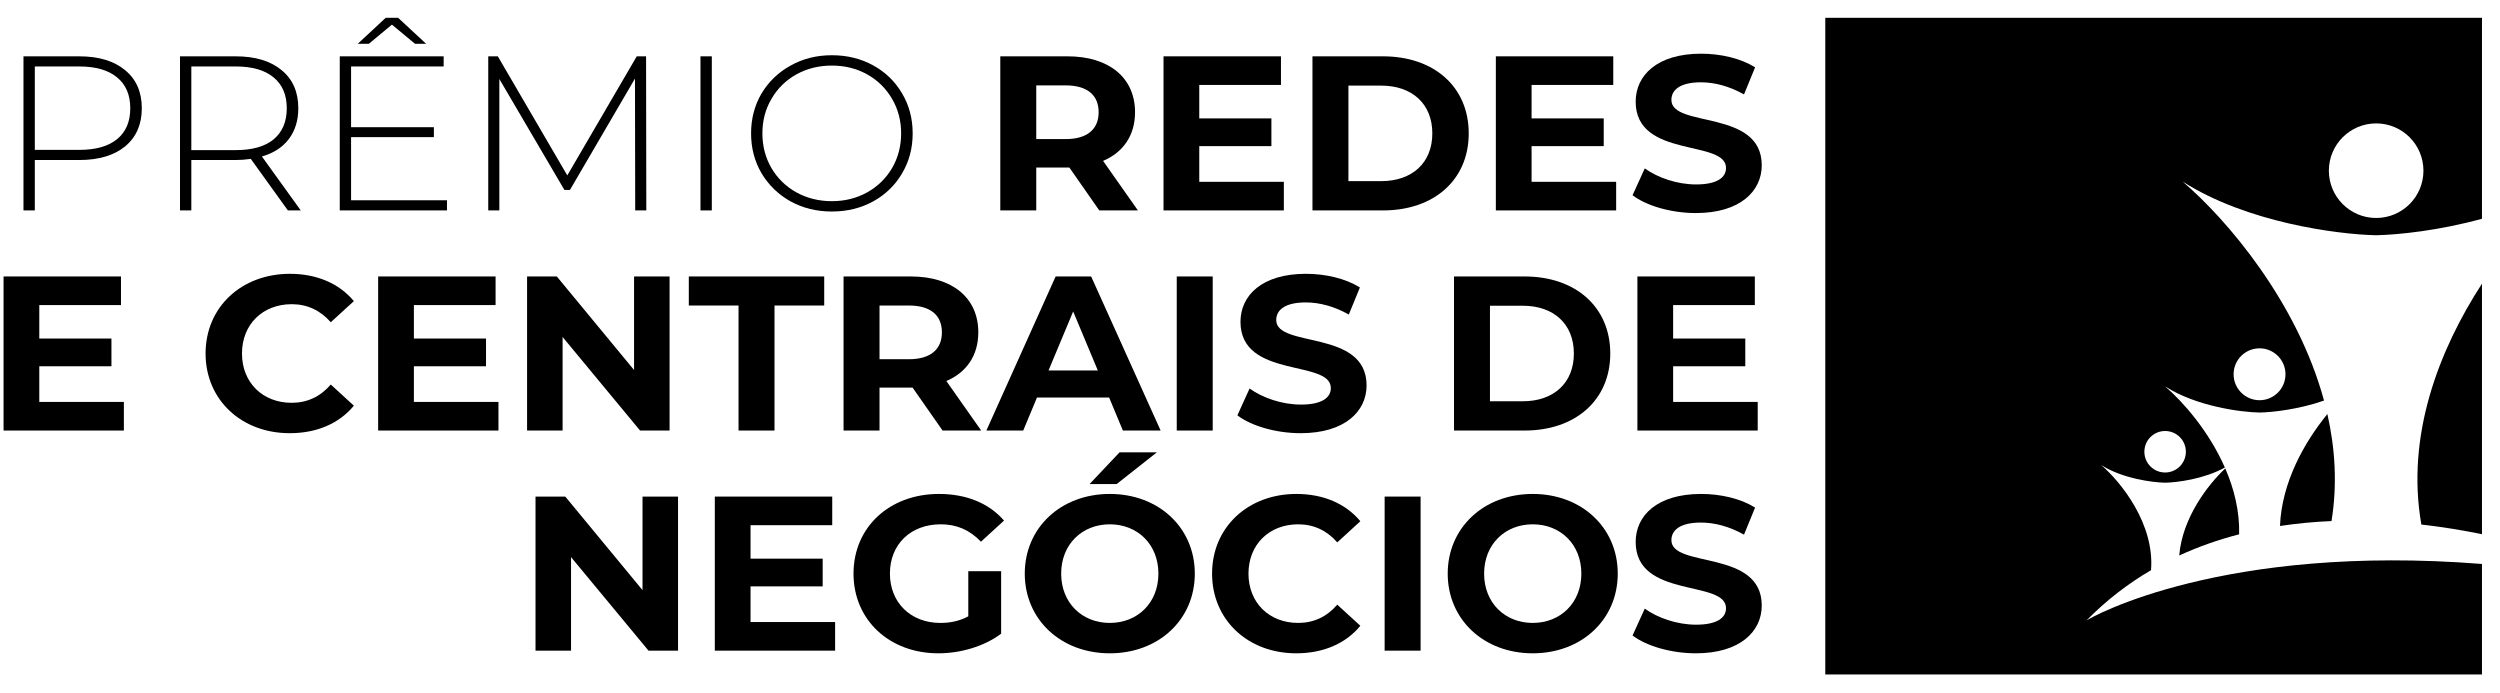
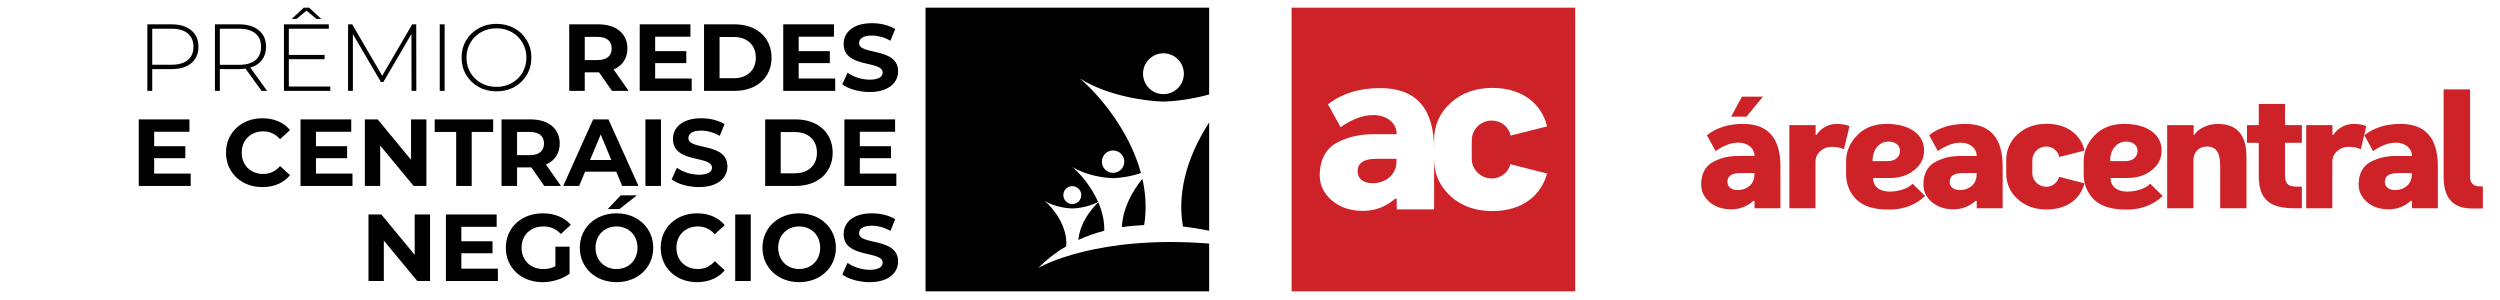
- <svg xmlns="http://www.w3.org/2000/svg" width="130" height="36" viewBox="0 0 130 36" fill="none">
-   <path d="M4.119 2.929C5.134 2.929 5.931 3.17 6.508 3.651C7.085 4.124 7.374 4.784 7.374 5.631C7.374 6.47 7.085 7.13 6.508 7.611C5.931 8.084 5.134 8.321 4.119 8.321H1.81V10.942H1.221V2.929H4.119ZM4.119 7.794C4.981 7.794 5.638 7.607 6.092 7.233C6.547 6.859 6.774 6.325 6.774 5.631C6.774 4.936 6.547 4.402 6.092 4.028C5.638 3.647 4.981 3.456 4.119 3.456H1.81V7.794H4.119Z" fill="black" />
-   <path d="M14.97 10.942L13.042 8.263C12.758 8.302 12.496 8.321 12.257 8.321H9.949V10.942H9.36V2.929H12.257C13.273 2.929 14.069 3.17 14.647 3.651C15.224 4.124 15.512 4.784 15.512 5.631C15.512 6.264 15.347 6.798 15.016 7.233C14.693 7.661 14.227 7.962 13.619 8.137L15.639 10.942H14.97ZM12.257 7.806C13.119 7.806 13.777 7.619 14.231 7.245C14.685 6.863 14.912 6.325 14.912 5.631C14.912 4.936 14.685 4.402 14.231 4.028C13.777 3.647 13.119 3.456 12.257 3.456H9.949V7.806H12.257Z" fill="black" />
-   <path d="M23.243 10.415V10.942H17.668V2.929H23.07V3.456H18.256V6.615H22.562V7.13H18.256V10.415H23.243ZM21.581 2.277L20.38 1.281L19.18 2.277H18.603L20.057 0.926H20.703L22.158 2.277H21.581Z" fill="black" />
-   <path d="M33.031 10.942L33.019 4.085L29.637 9.877H29.349L25.966 4.108V10.942H25.389V2.929H25.886L29.499 9.122L33.111 2.929H33.596L33.608 10.942H33.031Z" fill="black" />
-   <path d="M36.425 2.929H37.014V10.942H36.425V2.929Z" fill="black" />
-   <path d="M43.257 10.999C42.465 10.999 41.749 10.823 41.111 10.473C40.472 10.114 39.968 9.625 39.598 9.007C39.237 8.389 39.056 7.699 39.056 6.936C39.056 6.173 39.237 5.482 39.598 4.864C39.968 4.246 40.472 3.761 41.111 3.41C41.749 3.051 42.465 2.872 43.257 2.872C44.05 2.872 44.766 3.048 45.404 3.399C46.043 3.75 46.543 4.234 46.905 4.852C47.274 5.47 47.459 6.165 47.459 6.936C47.459 7.706 47.274 8.401 46.905 9.019C46.543 9.637 46.043 10.121 45.404 10.473C44.766 10.823 44.05 10.999 43.257 10.999ZM43.257 10.461C43.935 10.461 44.546 10.308 45.093 10.003C45.639 9.698 46.07 9.278 46.386 8.744C46.701 8.202 46.859 7.599 46.859 6.936C46.859 6.272 46.701 5.673 46.386 5.139C46.07 4.597 45.639 4.173 45.093 3.868C44.546 3.563 43.935 3.41 43.257 3.41C42.58 3.41 41.965 3.563 41.411 3.868C40.864 4.173 40.433 4.597 40.118 5.139C39.802 5.673 39.645 6.272 39.645 6.936C39.645 7.599 39.802 8.202 40.118 8.744C40.433 9.278 40.864 9.698 41.411 10.003C41.965 10.308 42.58 10.461 43.257 10.461Z" fill="black" />
-   <path d="M59.172 10.942L57.36 8.366C58.41 7.92 59.022 7.039 59.022 5.837C59.022 4.04 57.671 2.929 55.513 2.929H52.015V10.942H53.885V8.71H55.513H55.605L57.163 10.942H59.172ZM57.129 5.837C57.129 6.707 56.552 7.233 55.409 7.233H53.885V4.44H55.409C56.552 4.44 57.129 4.955 57.129 5.837Z" fill="black" />
-   <path d="M62.362 9.454V7.599H66.113V6.157H62.362V4.417H66.61V2.929H60.503V10.942H66.76V9.454H62.362Z" fill="black" />
-   <path d="M68.248 10.942H71.918C74.561 10.942 76.374 9.362 76.374 6.936C76.374 4.509 74.561 2.929 71.918 2.929H68.248V10.942ZM70.118 9.419V4.452H71.826C73.43 4.452 74.481 5.402 74.481 6.936C74.481 8.469 73.43 9.419 71.826 9.419H70.118Z" fill="black" />
-   <path d="M79.642 9.454V7.599H83.394V6.157H79.642V4.417H83.89V2.929H77.784V10.942H84.04V9.454H79.642Z" fill="black" />
-   <path d="M88.183 11.079C90.492 11.079 91.611 9.935 91.611 8.595C91.611 5.654 86.913 6.672 86.913 5.196C86.913 4.692 87.34 4.28 88.448 4.28C89.164 4.28 89.937 4.486 90.688 4.91L91.265 3.502C90.514 3.032 89.476 2.792 88.46 2.792C86.163 2.792 85.055 3.925 85.055 5.287C85.055 8.263 89.753 7.233 89.753 8.733C89.753 9.225 89.302 9.591 88.194 9.591C87.225 9.591 86.209 9.248 85.528 8.756L84.893 10.152C85.609 10.701 86.902 11.079 88.183 11.079Z" fill="black" />
-   <path d="M2.043 20.9V19.046H5.795V17.604H2.043V15.864H6.291V14.376H0.185V22.388H6.441V20.9H2.043Z" fill="black" />
-   <path d="M15.065 22.526C16.473 22.526 17.639 22.022 18.401 21.095L17.2 19.996C16.658 20.625 15.977 20.946 15.169 20.946C13.657 20.946 12.583 19.893 12.583 18.382C12.583 16.871 13.657 15.818 15.169 15.818C15.977 15.818 16.658 16.138 17.2 16.756L18.401 15.658C17.639 14.742 16.473 14.238 15.077 14.238C12.56 14.238 10.69 15.967 10.69 18.382C10.69 20.797 12.56 22.526 15.065 22.526Z" fill="black" />
-   <path d="M21.522 20.9V19.046H25.273V17.604H21.522V15.864H25.77V14.376H19.664V22.388H25.92V20.9H21.522Z" fill="black" />
-   <path d="M32.971 14.376V19.24L28.954 14.376H27.408V22.388H29.255V17.523L33.283 22.388H34.818V14.376H32.971Z" fill="black" />
-   <path d="M38.404 22.388H40.274V15.887H42.859V14.376H35.818V15.887H38.404V22.388Z" fill="black" />
-   <path d="M51.022 22.388L49.21 19.813C50.26 19.366 50.872 18.485 50.872 17.283C50.872 15.486 49.521 14.376 47.363 14.376H43.865V22.388H45.735V20.156H47.363H47.455L49.014 22.388H51.022ZM48.979 17.283C48.979 18.153 48.402 18.68 47.259 18.68H45.735V15.887H47.259C48.402 15.887 48.979 16.402 48.979 17.283Z" fill="black" />
-   <path d="M58.39 22.388H60.353L56.74 14.376H54.893L51.291 22.388H53.208L53.923 20.671H57.675L58.39 22.388ZM54.524 19.263L55.805 16.196L57.086 19.263H54.524Z" fill="black" />
-   <path d="M61.191 22.388H63.061V14.376H61.191V22.388Z" fill="black" />
-   <path d="M67.633 22.526C69.942 22.526 71.062 21.381 71.062 20.042C71.062 17.1 66.364 18.119 66.364 16.642C66.364 16.138 66.791 15.726 67.899 15.726C68.615 15.726 69.388 15.932 70.138 16.356L70.715 14.948C69.965 14.479 68.926 14.238 67.91 14.238C65.613 14.238 64.505 15.371 64.505 16.734C64.505 19.71 69.203 18.68 69.203 20.179C69.203 20.671 68.753 21.038 67.645 21.038C66.675 21.038 65.66 20.694 64.978 20.202L64.344 21.598C65.059 22.148 66.352 22.526 67.633 22.526Z" fill="black" />
-   <path d="M75.608 22.388H79.279C81.922 22.388 83.734 20.808 83.734 18.382C83.734 15.955 81.922 14.376 79.279 14.376H75.608V22.388ZM77.478 20.866V15.898H79.187C80.791 15.898 81.841 16.848 81.841 18.382C81.841 19.916 80.791 20.866 79.187 20.866H77.478Z" fill="black" />
-   <path d="M87.003 20.9V19.046H90.755V17.604H87.003V15.864H91.251V14.376H85.145V22.388H91.401V20.9H87.003Z" fill="black" />
-   <path d="M33.411 25.822V30.687L29.394 25.822H27.847V33.834H29.694V28.97L33.723 33.834H35.258V25.822H33.411Z" fill="black" />
-   <path d="M39.028 32.346V30.492H42.779V29.05H39.028V27.31H43.276V25.822H37.17V33.834H43.426V32.346H39.028Z" fill="black" />
-   <path d="M50.351 32.049C49.878 32.301 49.404 32.392 48.897 32.392C47.35 32.392 46.276 31.328 46.276 29.828C46.276 28.306 47.35 27.264 48.92 27.264C49.739 27.264 50.42 27.55 51.009 28.169L52.209 27.07C51.425 26.165 50.247 25.685 48.827 25.685C46.253 25.685 44.383 27.413 44.383 29.828C44.383 32.243 46.253 33.972 48.793 33.972C49.947 33.972 51.17 33.617 52.059 32.953V29.702H50.351V32.049Z" fill="black" />
-   <path d="M56.659 25.17H58.067L60.157 23.521H58.217L56.659 25.17ZM57.709 33.972C60.249 33.972 62.13 32.221 62.13 29.828C62.13 27.436 60.249 25.685 57.709 25.685C55.158 25.685 53.288 27.447 53.288 29.828C53.288 32.209 55.158 33.972 57.709 33.972ZM57.709 32.392C56.267 32.392 55.181 31.351 55.181 29.828C55.181 28.306 56.267 27.264 57.709 27.264C59.152 27.264 60.237 28.306 60.237 29.828C60.237 31.351 59.152 32.392 57.709 32.392Z" fill="black" />
-   <path d="M67.403 33.972C68.811 33.972 69.977 33.468 70.738 32.541L69.538 31.442C68.996 32.072 68.314 32.392 67.506 32.392C65.994 32.392 64.921 31.339 64.921 29.828C64.921 28.317 65.994 27.264 67.506 27.264C68.314 27.264 68.996 27.585 69.538 28.203L70.738 27.104C69.977 26.188 68.811 25.685 67.414 25.685C64.898 25.685 63.028 27.413 63.028 29.828C63.028 32.243 64.898 33.972 67.403 33.972Z" fill="black" />
-   <path d="M72.001 33.834H73.871V25.822H72.001V33.834Z" fill="black" />
-   <path d="M79.702 33.972C82.241 33.972 84.123 32.221 84.123 29.828C84.123 27.436 82.241 25.685 79.702 25.685C77.151 25.685 75.281 27.447 75.281 29.828C75.281 32.209 77.151 33.972 79.702 33.972ZM79.702 32.392C78.259 32.392 77.174 31.351 77.174 29.828C77.174 28.306 78.259 27.264 79.702 27.264C81.145 27.264 82.23 28.306 82.23 29.828C82.23 31.351 81.145 32.392 79.702 32.392Z" fill="black" />
-   <path d="M88.183 33.972C90.492 33.972 91.611 32.827 91.611 31.488C91.611 28.546 86.913 29.565 86.913 28.088C86.913 27.585 87.34 27.173 88.448 27.173C89.164 27.173 89.937 27.379 90.688 27.802L91.265 26.394C90.514 25.925 89.476 25.685 88.46 25.685C86.163 25.685 85.055 26.818 85.055 28.18C85.055 31.156 89.753 30.126 89.753 31.625C89.753 32.117 89.302 32.484 88.194 32.484C87.225 32.484 86.209 32.14 85.528 31.648L84.893 33.045C85.609 33.594 86.902 33.972 88.183 33.972Z" fill="black" />
-   <path fill-rule="evenodd" clip-rule="evenodd" d="M94.915 0.926H129.063V11.376C126.843 11.986 124.729 12.208 123.56 12.233C121.564 12.19 116.824 11.575 113.492 9.438C115.821 11.428 119.46 15.71 120.849 20.83C119.535 21.287 118.175 21.44 117.496 21.452C116.536 21.434 114.215 21.137 112.586 20.093C113.511 20.884 114.862 22.418 115.693 24.311C114.61 24.913 113.195 25.089 112.586 25.101C111.935 25.088 110.363 24.887 109.259 24.18C110.276 25.048 112.051 27.243 111.853 29.649C110.656 30.35 109.526 31.215 108.491 32.27C108.482 32.276 108.479 32.279 108.482 32.279L108.491 32.27C108.787 32.059 115.614 28.264 129.063 29.326V35.073H94.915V0.926ZM121.101 8.876C121.101 10.234 122.202 11.335 123.56 11.335C124.918 11.335 126.019 10.234 126.019 8.876C126.019 7.518 124.918 6.417 123.56 6.417C122.202 6.417 121.101 7.518 121.101 8.876ZM116.147 19.462C116.147 20.207 116.751 20.811 117.496 20.811C118.241 20.811 118.845 20.207 118.845 19.462C118.845 18.717 118.241 18.113 117.496 18.113C116.751 18.113 116.147 18.717 116.147 19.462ZM111.507 23.491C111.507 24.087 111.99 24.57 112.586 24.57C113.182 24.57 113.665 24.087 113.665 23.491C113.665 22.895 113.182 22.412 112.586 22.412C111.99 22.412 111.507 22.895 111.507 23.491Z" fill="black" />
-   <path d="M113.32 28.886C114.326 28.422 115.37 28.06 116.435 27.784C116.465 26.577 116.171 25.413 115.714 24.358C114.8 25.214 113.48 26.936 113.32 28.886Z" fill="black" />
-   <path d="M118.56 27.351C119.448 27.216 120.343 27.133 121.239 27.095C121.547 25.188 121.427 23.314 121.023 21.53C119.841 22.979 118.647 25.072 118.56 27.351Z" fill="black" />
-   <path d="M125.911 27.276C126.987 27.398 128.042 27.57 129.063 27.778V14.751C126.834 18.185 125.095 22.641 125.911 27.276Z" fill="black" />
+ <svg xmlns="http://www.w3.org/2000/svg" width="301" height="36" viewBox="0 0 301 36" fill="none">
+   <path d="M205.51 16.28C206.665 15.368 208.125 14.919 209.868 14.919C212.865 14.919 214.364 16.622 214.364 20.027V25.078H211.246V24.185H211.105C210.368 24.854 209.404 25.217 208.409 25.199C207.375 25.199 206.524 24.912 205.834 24.328C205.165 23.739 204.821 23.05 204.821 22.219C204.821 20.861 205.388 19.908 206.341 19.445C207.297 18.958 208.226 18.776 209.362 18.776H211.246C211.246 17.903 210.496 17.174 209.3 17.174C208.429 17.174 207.516 17.519 206.564 18.187L205.51 16.28ZM211.23 21.084V20.841H209.543C208.51 20.841 207.983 21.185 207.983 21.893C207.983 22.48 208.429 22.886 209.239 22.886C210.313 22.888 211.23 22.158 211.23 21.084ZM209.726 11.639H212.26L210.273 14.05H208.429L209.726 11.639Z" fill="#CD2228" />
+   <path d="M222.678 15.185L222.009 17.983C221.664 17.78 221.157 17.678 220.529 17.678C219.477 17.678 218.583 18.449 218.583 19.482V25.077H215.439V15.064H218.6V16.24H218.702C219.209 15.448 220.162 14.921 221.073 14.921C221.747 14.919 222.274 15.003 222.678 15.185Z" fill="#CD2228" />
+   <path d="M225.517 21.428C225.517 22.502 226.348 23.07 227.503 23.07C228.556 23.07 229.773 22.705 230.278 22.114L231.777 23.594C230.642 24.688 229.182 25.235 227.419 25.235C225.615 25.235 224.318 24.829 223.487 23.999C222.676 23.17 222.27 22.157 222.271 20.958V19.401C222.271 18.246 222.717 17.212 223.588 16.3C224.46 15.387 225.658 14.918 227.138 14.918C229.996 14.918 231.659 16.237 231.659 18.101C231.659 19.058 231.276 19.845 230.482 20.472C229.712 21.101 228.739 21.429 227.584 21.429L225.517 21.428ZM227.28 19.401C228.152 19.401 228.759 18.935 228.759 18.145C228.759 17.496 228.212 17.05 227.381 17.05C226.307 17.05 225.455 17.922 225.455 19.401H227.28Z" fill="#CD2228" />
+   <path d="M232.266 16.28C233.422 15.368 234.881 14.918 236.624 14.918C239.621 14.918 241.12 16.621 241.12 20.027V25.077H238.002V24.185H237.861C237.124 24.854 236.16 25.216 235.165 25.199C234.131 25.199 233.28 24.912 232.59 24.327C231.921 23.739 231.577 23.05 231.577 22.223C231.577 20.864 232.144 19.912 233.097 19.449C234.054 18.962 234.983 18.779 236.118 18.779H238.002C238.002 17.907 237.253 17.178 236.057 17.178C235.185 17.178 234.273 17.522 233.32 18.191L232.266 16.28ZM237.982 21.084V20.841H236.3C235.267 20.841 234.74 21.185 234.74 21.893C234.74 22.48 235.185 22.886 235.996 22.886C237.07 22.888 237.982 22.158 237.982 21.084V21.084Z" fill="#CD2228" />
+   <path d="M250.976 22.077C250.469 23.922 248.908 25.219 246.415 25.219C244.98 25.219 243.821 24.793 242.908 23.962C241.997 23.111 241.551 22.077 241.551 20.881V19.28C241.542 18.691 241.66 18.108 241.898 17.57C242.136 17.032 242.487 16.552 242.928 16.162C243.841 15.331 245.016 14.905 246.415 14.905C248.949 14.905 250.55 16.284 250.976 18.128L247.935 18.899C247.86 18.538 247.661 18.214 247.372 17.984C247.084 17.755 246.724 17.634 246.355 17.642C246.138 17.64 245.923 17.682 245.722 17.764C245.521 17.845 245.338 17.966 245.183 18.118C245.029 18.271 244.906 18.452 244.822 18.652C244.737 18.852 244.693 19.067 244.692 19.284V20.865C244.692 21.756 245.462 22.486 246.355 22.486C246.711 22.491 247.059 22.376 247.342 22.159C247.625 21.942 247.827 21.636 247.915 21.29L250.976 22.077Z" fill="#CD2228" />
+   <path d="M254.117 21.428C254.117 22.502 254.949 23.07 256.104 23.07C257.156 23.07 258.374 22.705 258.878 22.114L260.378 23.594C259.243 24.688 257.784 25.235 256.02 25.235C254.216 25.235 252.919 24.829 252.087 23.999C251.277 23.17 250.872 22.157 250.872 20.958V19.401C250.872 18.246 251.317 17.212 252.189 16.3C253.06 15.387 254.26 14.918 255.74 14.918C258.597 14.918 260.259 16.237 260.259 18.101C260.259 19.058 259.877 19.845 259.084 20.472C258.319 21.101 257.341 21.429 256.185 21.429L254.117 21.428ZM255.881 19.401C256.753 19.401 257.361 18.935 257.361 18.145C257.361 17.496 256.814 17.05 255.983 17.05C254.908 17.05 254.057 17.922 254.057 19.401H255.881Z" fill="#CD2228" />
+   <path d="M270.476 25.077H267.313V20.131C267.324 19.695 267.282 19.26 267.19 18.834C267.048 18.164 266.623 17.638 265.73 17.638C264.774 17.638 264.089 18.308 264.089 19.259V25.077H260.928V15.064H264.111V16.239H264.192C264.658 15.49 265.818 14.921 267.009 14.921C269.32 14.921 270.476 16.239 270.476 18.874V25.077Z" fill="#CD2228" />
+   <path d="M275.116 15.064H277.143V17.192H275.116V21.125C275.116 22.076 275.461 22.464 276.433 22.464H277.143V25.077H276.292C273.15 25.077 271.954 23.942 271.954 21.125V17.192H270.537V15.064H271.956V12.51H275.118L275.116 15.064Z" fill="#CD2228" />
+   <path d="M284.907 15.185L284.238 17.983C283.893 17.78 283.386 17.678 282.758 17.678C281.706 17.678 280.812 18.449 280.812 19.482V25.077H277.671V15.064H280.828V16.24H280.929C281.436 15.448 282.389 14.921 283.301 14.921C283.975 14.919 284.504 15.003 284.907 15.185Z" fill="#CD2228" />
+   <path d="M284.664 16.28C285.819 15.368 287.278 14.918 289.022 14.918C292.023 14.918 293.521 16.621 293.517 20.027V25.077H290.4V24.185H290.258C289.522 24.854 288.559 25.216 287.565 25.199C286.531 25.199 285.679 24.912 284.991 24.327C284.321 23.739 283.977 23.05 283.977 22.223C283.977 20.864 284.544 19.912 285.497 19.449C286.453 18.962 287.382 18.779 288.517 18.779H290.402C290.402 17.907 289.652 17.178 288.456 17.178C287.585 17.178 286.672 17.522 285.719 18.191L284.664 16.28ZM290.38 21.084V20.841H288.697C287.664 20.841 287.137 21.185 287.137 21.893C287.137 22.48 287.583 22.886 288.394 22.886C289.468 22.888 290.38 22.158 290.38 21.084V21.084Z" fill="#CD2228" />
+   <path d="M298.934 22.442V25.098H297.576C295.326 25.098 294.211 23.82 294.211 21.287V10.764H297.393V21.266C297.393 22.056 297.799 22.442 298.609 22.442H298.934Z" fill="#CD2228" />
+   <path fill-rule="evenodd" clip-rule="evenodd" d="M155.507 0.926H189.654V35.073H155.507V0.926ZM159.888 12.562C161.557 11.252 163.662 10.605 166.177 10.605C170.502 10.605 172.665 13.053 172.665 17.949L172.665 25.211H168.166V23.927H167.962C166.899 24.889 165.508 25.411 164.072 25.385C162.58 25.385 161.351 24.973 160.356 24.132C159.39 23.287 158.894 22.296 158.894 21.107C158.894 19.154 159.713 17.784 161.088 17.119C162.468 16.419 163.809 16.156 165.447 16.156H168.166C168.166 14.902 167.084 13.854 165.359 13.854C164.101 13.854 162.784 14.349 161.409 15.31L159.888 12.562ZM168.137 19.12V19.469C168.137 21.013 166.821 22.063 165.27 22.06C164.101 22.06 163.458 21.477 163.458 20.632C163.458 19.615 164.218 19.12 165.709 19.12H168.137ZM179.685 25.413C183.282 25.413 185.535 23.548 186.267 20.896L181.85 19.765C181.722 20.262 181.431 20.702 181.023 21.014C180.615 21.325 180.113 21.491 179.598 21.484C178.31 21.484 177.199 20.435 177.199 19.153V16.88C177.201 16.568 177.264 16.259 177.386 15.972C177.507 15.684 177.685 15.424 177.908 15.204C178.13 14.985 178.394 14.812 178.684 14.694C178.975 14.577 179.285 14.518 179.598 14.52C180.13 14.508 180.65 14.682 181.067 15.012C181.484 15.342 181.771 15.807 181.879 16.327L186.267 15.219C185.653 12.567 183.342 10.585 179.685 10.585C177.667 10.585 175.97 11.197 174.654 12.392C174.017 12.952 173.51 13.643 173.167 14.416C172.824 15.19 172.653 16.029 172.666 16.874L172.666 19.177C172.666 20.896 173.309 22.382 174.625 23.606C175.941 24.801 177.614 25.413 179.685 25.413Z" fill="#CD2228" />
+   <path d="M20.638 2.929C21.654 2.929 22.45 3.17 23.027 3.651C23.604 4.124 23.893 4.784 23.893 5.631C23.893 6.47 23.604 7.13 23.027 7.611C22.45 8.084 21.654 8.321 20.638 8.321H18.329V10.942H17.74V2.929H20.638ZM20.638 7.794C21.5 7.794 22.157 7.607 22.611 7.233C23.066 6.859 23.293 6.325 23.293 5.631C23.293 4.936 23.066 4.402 22.611 4.028C22.157 3.647 21.5 3.456 20.638 3.456H18.329V7.794H20.638Z" fill="black" />
+   <path d="M31.489 10.942L29.561 8.263C29.276 8.302 29.015 8.321 28.776 8.321H26.468V10.942H25.879V2.929H28.776C29.792 2.929 30.589 3.17 31.166 3.651C31.743 4.124 32.031 4.784 32.031 5.631C32.031 6.264 31.866 6.798 31.535 7.233C31.212 7.661 30.746 7.962 30.138 8.137L32.158 10.942H31.489ZM28.776 7.806C29.638 7.806 30.296 7.619 30.75 7.245C31.204 6.863 31.431 6.325 31.431 5.631C31.431 4.936 31.204 4.402 30.75 4.028C30.296 3.647 29.638 3.456 28.776 3.456H26.468V7.806H28.776Z" fill="black" />
+   <path d="M39.762 10.415V10.942H34.187V2.929H39.589V3.456H34.776V6.615H39.081V7.13H34.776V10.415H39.762ZM38.1 2.277L36.899 1.281L35.699 2.277H35.122L36.576 0.926H37.223L38.677 2.277H38.1Z" fill="black" />
+   <path d="M49.55 10.942L49.538 4.085L46.156 9.877H45.868L42.486 4.108V10.942H41.908V2.929H42.405L46.018 9.122L49.63 2.929H50.115L50.127 10.942H49.55Z" fill="black" />
+   <path d="M52.944 2.929H53.533V10.942H52.944V2.929Z" fill="black" />
+   <path d="M59.776 10.999C58.984 10.999 58.268 10.823 57.63 10.473C56.991 10.114 56.487 9.625 56.117 9.007C55.756 8.389 55.575 7.699 55.575 6.936C55.575 6.173 55.756 5.482 56.117 4.864C56.487 4.246 56.991 3.761 57.63 3.41C58.268 3.051 58.984 2.872 59.776 2.872C60.569 2.872 61.285 3.048 61.923 3.399C62.562 3.75 63.062 4.234 63.424 4.852C63.793 5.47 63.978 6.165 63.978 6.936C63.978 7.706 63.793 8.401 63.424 9.019C63.062 9.637 62.562 10.121 61.923 10.473C61.285 10.823 60.569 10.999 59.776 10.999ZM59.776 10.461C60.454 10.461 61.065 10.308 61.612 10.003C62.158 9.698 62.589 9.278 62.905 8.744C63.22 8.202 63.378 7.599 63.378 6.936C63.378 6.272 63.22 5.673 62.905 5.139C62.589 4.597 62.158 4.173 61.612 3.868C61.065 3.563 60.454 3.41 59.776 3.41C59.099 3.41 58.484 3.563 57.93 3.868C57.383 4.173 56.952 4.597 56.637 5.139C56.321 5.673 56.163 6.272 56.163 6.936C56.163 7.599 56.321 8.202 56.637 8.744C56.952 9.278 57.383 9.698 57.93 10.003C58.484 10.308 59.099 10.461 59.776 10.461Z" fill="black" />
+   <path d="M75.691 10.942L73.879 8.366C74.929 7.92 75.541 7.039 75.541 5.837C75.541 4.04 74.19 2.929 72.032 2.929H68.534V10.942H70.404V8.71H72.032H72.124L73.683 10.942H75.691ZM73.648 5.837C73.648 6.707 73.071 7.233 71.928 7.233H70.404V4.44H71.928C73.071 4.44 73.648 4.955 73.648 5.837Z" fill="black" />
+   <path d="M78.881 9.454V7.599H82.632V6.157H78.881V4.417H83.129V2.929H77.022V10.942H83.279V9.454H78.881Z" fill="black" />
+   <path d="M84.766 10.942H88.437C91.081 10.942 92.893 9.362 92.893 6.936C92.893 4.509 91.081 2.929 88.437 2.929H84.766V10.942ZM86.636 9.419V4.452H88.345C89.949 4.452 91 5.402 91 6.936C91 8.469 89.949 9.419 88.345 9.419H86.636Z" fill="black" />
+   <path d="M96.161 9.454V7.599H99.913V6.157H96.161V4.417H100.409V2.929H94.303V10.942H100.559V9.454H96.161Z" fill="black" />
+   <path d="M104.702 11.079C107.011 11.079 108.13 9.935 108.13 8.595C108.13 5.654 103.432 6.672 103.432 5.196C103.432 4.692 103.859 4.28 104.967 4.28C105.683 4.28 106.456 4.486 107.207 4.91L107.784 3.502C107.034 3.032 105.995 2.792 104.979 2.792C102.682 2.792 101.574 3.925 101.574 5.287C101.574 8.263 106.272 7.233 106.272 8.733C106.272 9.225 105.822 9.591 104.713 9.591C103.744 9.591 102.728 9.248 102.047 8.756L101.412 10.152C102.128 10.701 103.421 11.079 104.702 11.079Z" fill="black" />
+   <path d="M18.562 20.9V19.046H22.314V17.604H18.562V15.864H22.81V14.376H16.704V22.388H22.96V20.9H18.562Z" fill="black" />
+   <path d="M31.584 22.526C32.992 22.526 34.158 22.022 34.92 21.095L33.719 19.996C33.177 20.625 32.496 20.946 31.688 20.946C30.176 20.946 29.102 19.893 29.102 18.382C29.102 16.871 30.176 15.818 31.688 15.818C32.496 15.818 33.177 16.138 33.719 16.756L34.92 15.658C34.158 14.742 32.992 14.238 31.596 14.238C29.079 14.238 27.209 15.967 27.209 18.382C27.209 20.797 29.079 22.526 31.584 22.526Z" fill="black" />
+   <path d="M38.041 20.9V19.046H41.793V17.604H38.041V15.864H42.289V14.376H36.183V22.388H42.439V20.9H38.041Z" fill="black" />
+   <path d="M49.49 14.376V19.24L45.474 14.376H43.927V22.388H45.774V17.523L49.802 22.388H51.337V14.376H49.49Z" fill="black" />
+   <path d="M54.923 22.388H56.793V15.887H59.378V14.376H52.337V15.887H54.923V22.388Z" fill="black" />
+   <path d="M67.541 22.388L65.729 19.813C66.779 19.366 67.391 18.485 67.391 17.283C67.391 15.486 66.04 14.376 63.882 14.376H60.385V22.388H62.254V20.156H63.882H63.974L65.533 22.388H67.541ZM65.498 17.283C65.498 18.153 64.921 18.68 63.778 18.68H62.254V15.887H63.778C64.921 15.887 65.498 16.402 65.498 17.283Z" fill="black" />
+   <path d="M74.909 22.388H76.872L73.259 14.376H71.412L67.811 22.388H69.727L70.442 20.671H74.194L74.909 22.388ZM71.043 19.263L72.324 16.196L73.605 19.263H71.043Z" fill="black" />
+   <path d="M77.71 22.388H79.58V14.376H77.71V22.388Z" fill="black" />
+   <path d="M84.152 22.526C86.461 22.526 87.581 21.381 87.581 20.042C87.581 17.1 82.883 18.119 82.883 16.642C82.883 16.138 83.31 15.726 84.418 15.726C85.134 15.726 85.907 15.932 86.657 16.356L87.234 14.948C86.484 14.479 85.445 14.238 84.43 14.238C82.132 14.238 81.024 15.371 81.024 16.734C81.024 19.71 85.722 18.68 85.722 20.179C85.722 20.671 85.272 21.038 84.164 21.038C83.194 21.038 82.179 20.694 81.498 20.202L80.863 21.598C81.578 22.148 82.871 22.526 84.152 22.526Z" fill="black" />
+   <path d="M92.127 22.388H95.798C98.441 22.388 100.254 20.808 100.254 18.382C100.254 15.955 98.441 14.376 95.798 14.376H92.127V22.388ZM93.997 20.866V15.898H95.706C97.31 15.898 98.361 16.848 98.361 18.382C98.361 19.916 97.31 20.866 95.706 20.866H93.997Z" fill="black" />
+   <path d="M103.522 20.9V19.046H107.274V17.604H103.522V15.864H107.77V14.376H101.664V22.388H107.92V20.9H103.522Z" fill="black" />
+   <path d="M49.93 25.822V30.687L45.913 25.822H44.366V33.834H46.213V28.97L50.242 33.834H51.777V25.822H49.93Z" fill="black" />
+   <path d="M55.547 32.346V30.492H59.298V29.05H55.547V27.31H59.795V25.822H53.689V33.834H59.945V32.346H55.547Z" fill="black" />
+   <path d="M66.87 32.049C66.397 32.301 65.924 32.392 65.416 32.392C63.869 32.392 62.795 31.328 62.795 29.828C62.795 28.306 63.869 27.264 65.439 27.264C66.258 27.264 66.939 27.55 67.528 28.169L68.728 27.07C67.944 26.165 66.766 25.685 65.346 25.685C62.772 25.685 60.902 27.413 60.902 29.828C60.902 32.243 62.772 33.972 65.312 33.972C66.466 33.972 67.69 33.617 68.578 32.953V29.702H66.87V32.049Z" fill="black" />
+   <path d="M73.178 25.17H74.586L76.675 23.521H74.736L73.178 25.17ZM74.228 33.972C76.768 33.972 78.649 32.221 78.649 29.828C78.649 27.436 76.768 25.685 74.228 25.685C71.677 25.685 69.808 27.447 69.808 29.828C69.808 32.209 71.677 33.972 74.228 33.972ZM74.228 32.392C72.786 32.392 71.701 31.351 71.701 29.828C71.701 28.306 72.786 27.264 74.228 27.264C75.671 27.264 76.756 28.306 76.756 29.828C76.756 31.351 75.671 32.392 74.228 32.392Z" fill="black" />
+   <path d="M83.922 33.972C85.33 33.972 86.496 33.468 87.257 32.541L86.057 31.442C85.514 32.072 84.834 32.392 84.025 32.392C82.513 32.392 81.44 31.339 81.44 29.828C81.44 28.317 82.513 27.264 84.025 27.264C84.834 27.264 85.514 27.585 86.057 28.203L87.257 27.104C86.496 26.188 85.33 25.685 83.933 25.685C81.417 25.685 79.547 27.413 79.547 29.828C79.547 32.243 81.417 33.972 83.922 33.972Z" fill="black" />
+   <path d="M88.52 33.834H90.39V25.822H88.52V33.834Z" fill="black" />
+   <path d="M96.221 33.972C98.76 33.972 100.642 32.221 100.642 29.828C100.642 27.436 98.76 25.685 96.221 25.685C93.67 25.685 91.8 27.447 91.8 29.828C91.8 32.209 93.67 33.972 96.221 33.972ZM96.221 32.392C94.778 32.392 93.693 31.351 93.693 29.828C93.693 28.306 94.778 27.264 96.221 27.264C97.664 27.264 98.749 28.306 98.749 29.828C98.749 31.351 97.664 32.392 96.221 32.392Z" fill="black" />
+   <path d="M104.702 33.972C107.011 33.972 108.13 32.827 108.13 31.488C108.13 28.546 103.432 29.565 103.432 28.088C103.432 27.585 103.859 27.173 104.967 27.173C105.683 27.173 106.456 27.379 107.207 27.802L107.784 26.394C107.034 25.925 105.995 25.685 104.979 25.685C102.682 25.685 101.574 26.818 101.574 28.18C101.574 31.156 106.272 30.126 106.272 31.625C106.272 32.117 105.822 32.484 104.713 32.484C103.744 32.484 102.728 32.14 102.047 31.648L101.412 33.045C102.128 33.594 103.421 33.972 104.702 33.972Z" fill="black" />
+   <path fill-rule="evenodd" clip-rule="evenodd" d="M111.435 0.926H145.582V11.376C143.362 11.986 141.248 12.208 140.079 12.233C138.084 12.19 133.343 11.575 130.011 9.438C132.34 11.428 135.979 15.71 137.368 20.83C136.054 21.287 134.694 21.44 134.015 21.452C133.055 21.434 130.734 21.137 129.105 20.093C130.03 20.884 131.381 22.418 132.212 24.311C131.129 24.913 129.714 25.089 129.105 25.101C128.454 25.088 126.882 24.887 125.778 24.18C126.795 25.048 128.57 27.243 128.372 29.649C127.175 30.35 126.045 31.215 125.01 32.27C125.001 32.276 124.998 32.279 125.001 32.279L125.01 32.27C125.306 32.059 132.133 28.264 145.582 29.326V35.073H111.435V0.926ZM137.62 8.876C137.62 10.234 138.721 11.335 140.079 11.335C141.437 11.335 142.538 10.234 142.538 8.876C142.538 7.518 141.437 6.417 140.079 6.417C138.721 6.417 137.62 7.518 137.62 8.876ZM132.666 19.462C132.666 20.207 133.27 20.811 134.015 20.811C134.76 20.811 135.364 20.207 135.364 19.462C135.364 18.717 134.76 18.113 134.015 18.113C133.27 18.113 132.666 18.717 132.666 19.462ZM128.026 23.491C128.026 24.087 128.509 24.57 129.105 24.57C129.701 24.57 130.184 24.087 130.184 23.491C130.184 22.895 129.701 22.412 129.105 22.412C128.509 22.412 128.026 22.895 128.026 23.491Z" fill="black" />
+   <path d="M129.839 28.886C130.845 28.422 131.889 28.06 132.954 27.784C132.984 26.577 132.69 25.413 132.233 24.358C131.319 25.214 129.999 26.936 129.839 28.886Z" fill="black" />
+   <path d="M135.08 27.351C135.967 27.216 136.862 27.133 137.758 27.095C138.066 25.188 137.947 23.314 137.542 21.53C136.36 22.979 135.166 25.072 135.08 27.351Z" fill="black" />
+   <path d="M142.43 27.276C143.506 27.398 144.561 27.57 145.582 27.778V14.751C143.353 18.185 141.614 22.641 142.43 27.276Z" fill="black" />
</svg>
